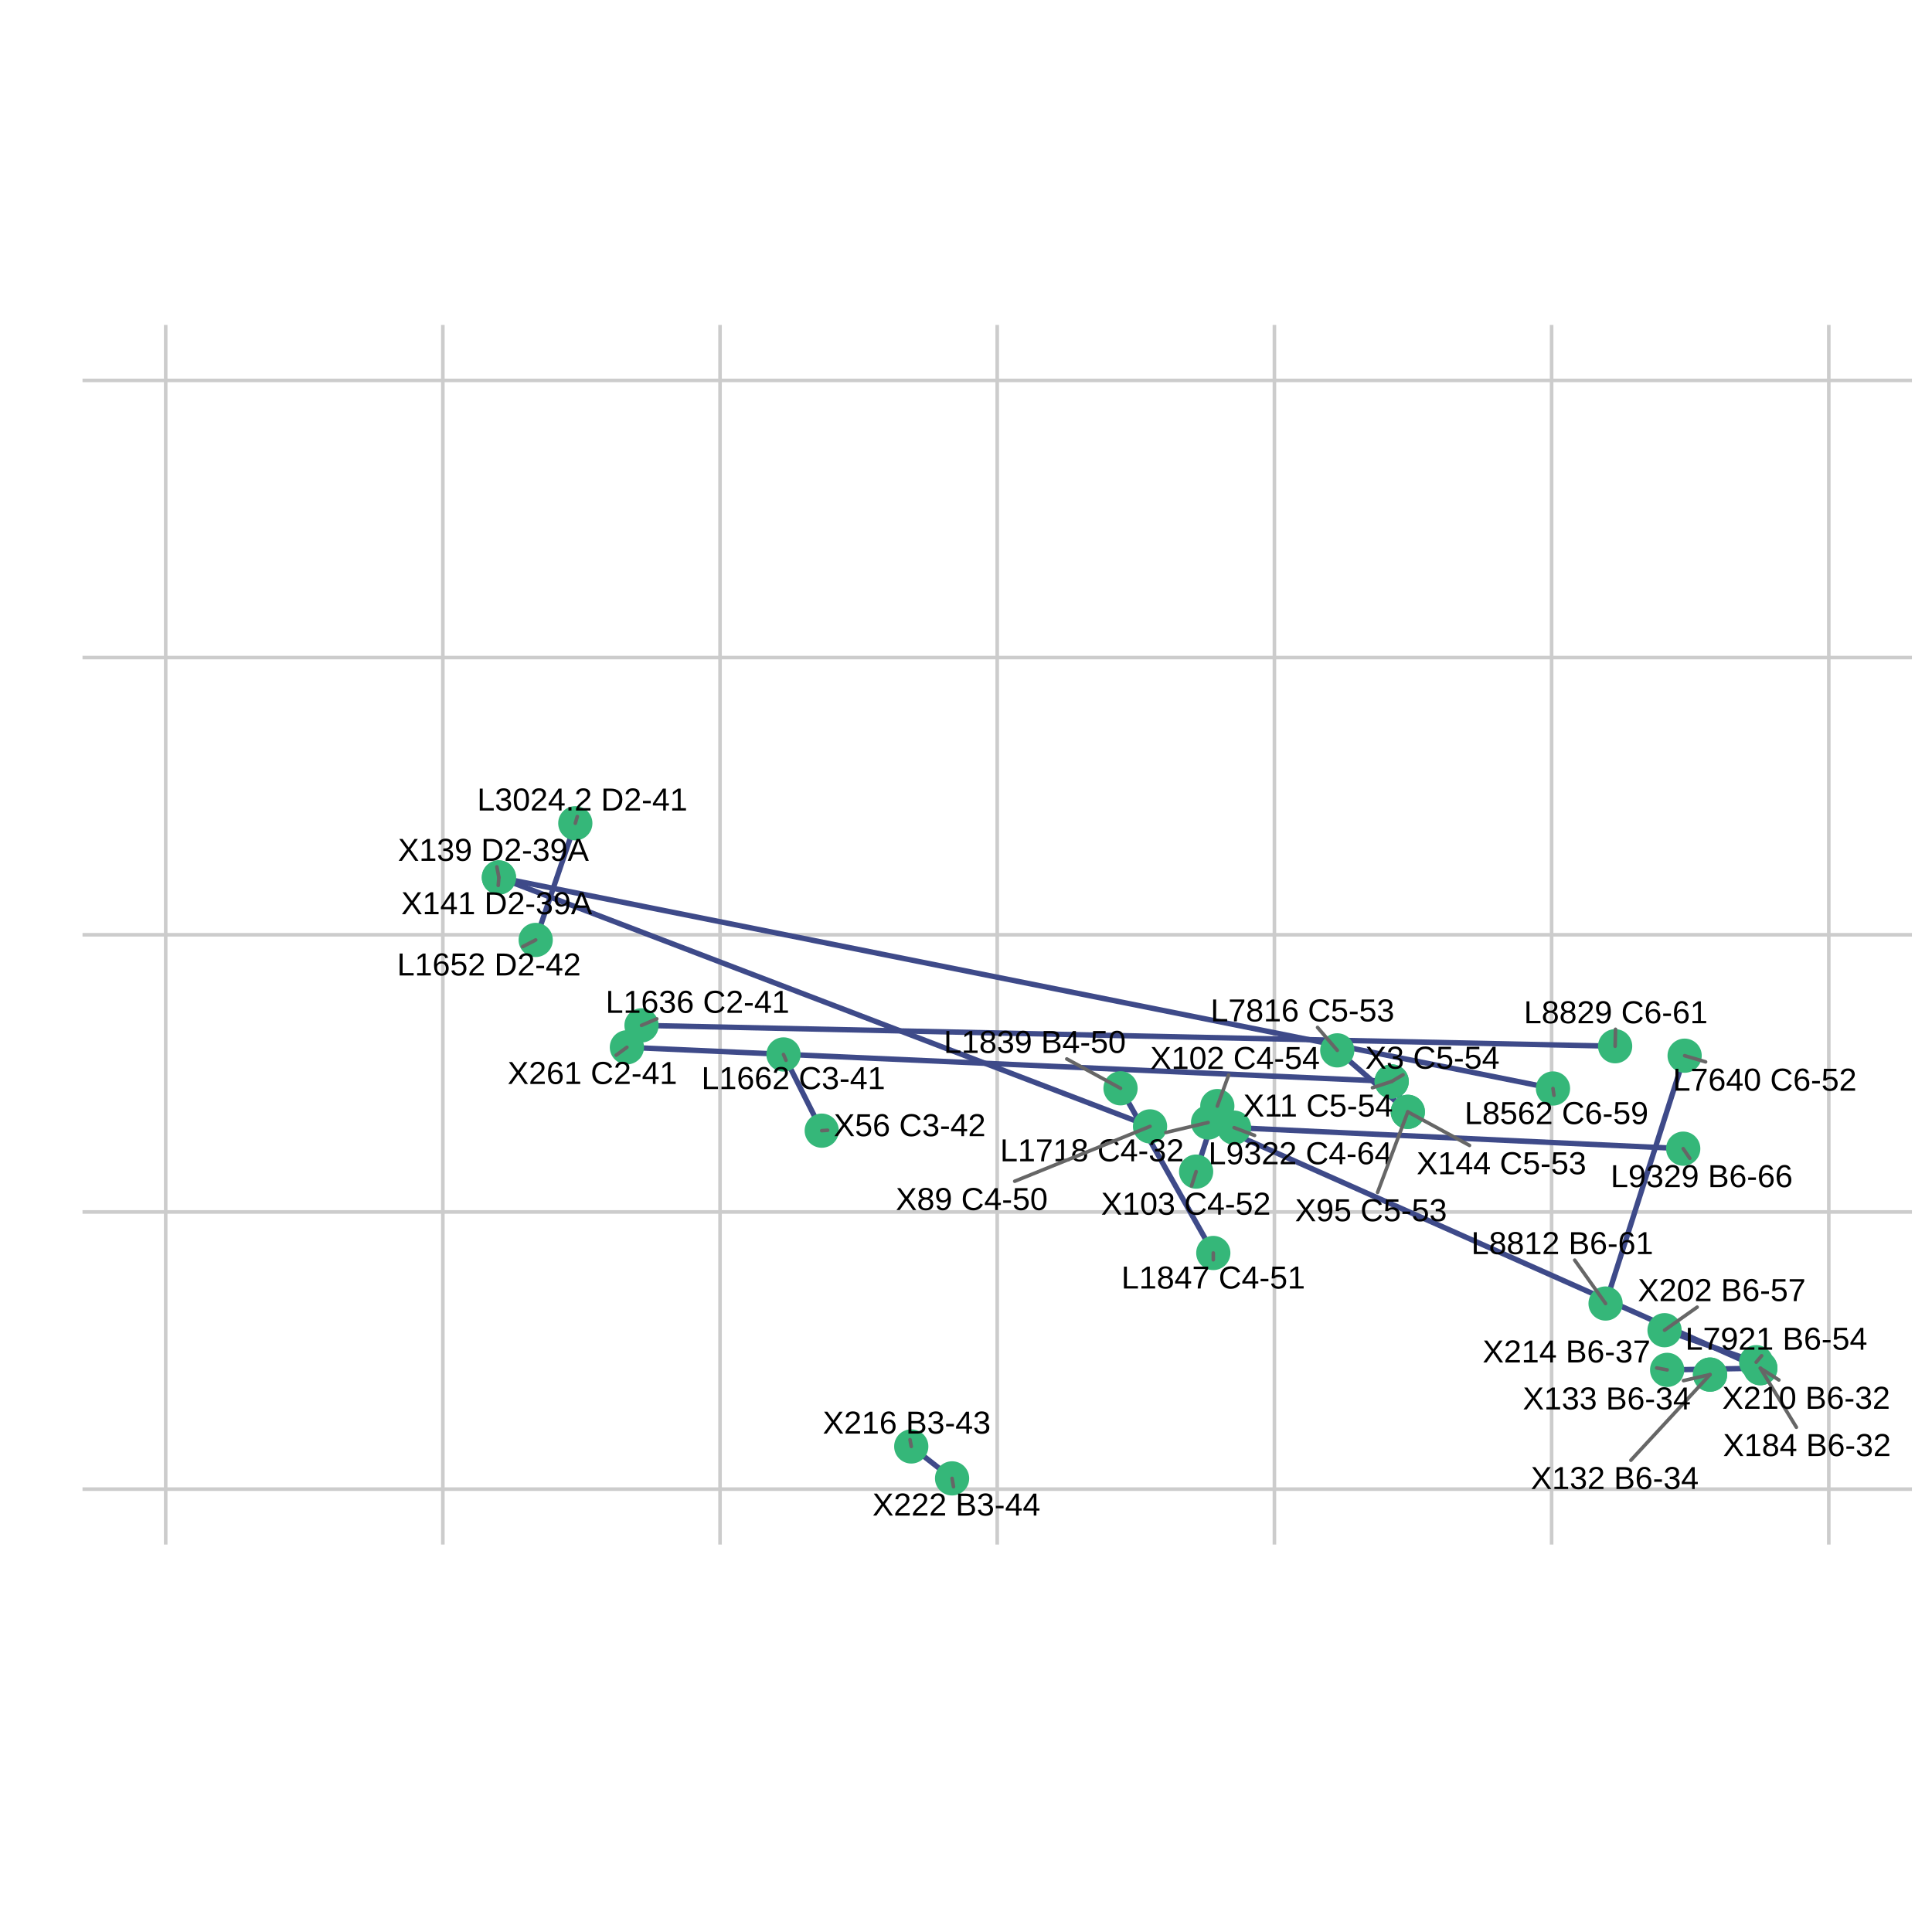
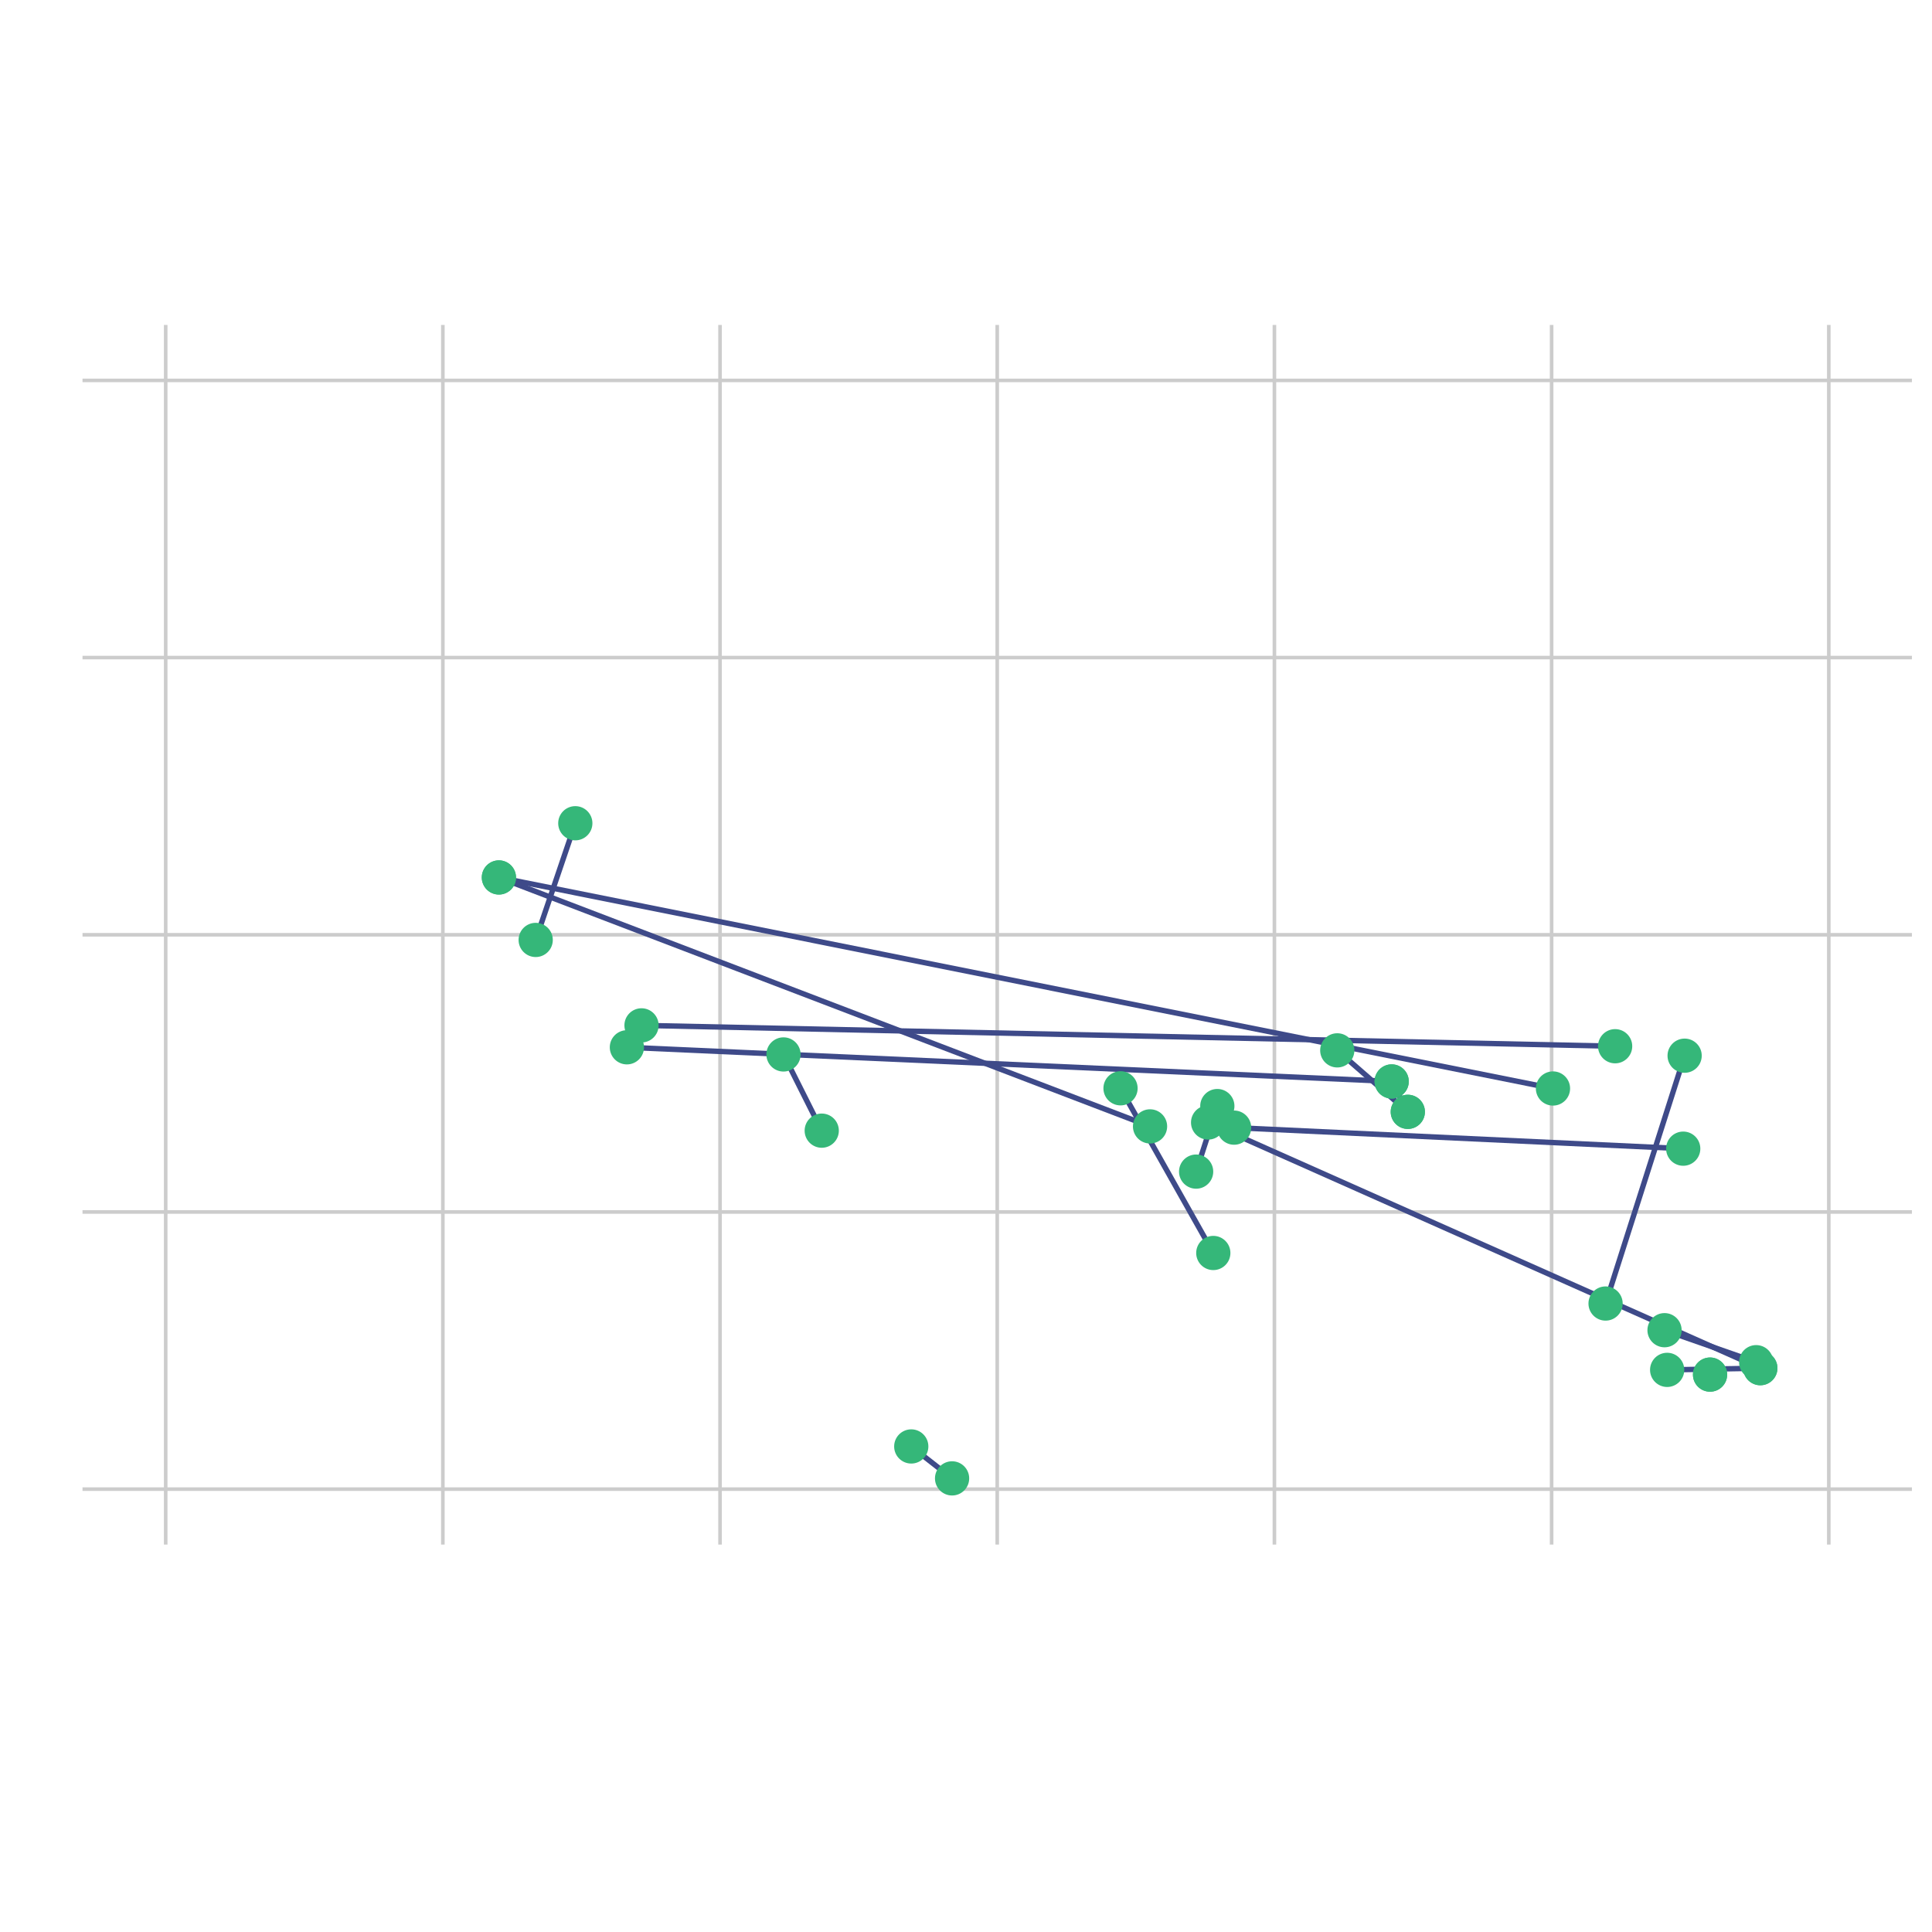
<svg xmlns="http://www.w3.org/2000/svg" viewBox="0 0 576.00 576.00">
  <defs>
    <style type="text/css">
    line, polyline, path, rect, circle {
      fill: none;
      stroke: #000000;
      stroke-linecap: round;
      stroke-linejoin: round;
      stroke-miterlimit: 10.00;
    }
  </style>
  </defs>
  <rect width="100%" height="100%" style="stroke: none; fill: #FFFFFF;" />
  <defs>
    <clipPath id="cp1">
      <rect x="0.00" y="90.90" width="576.00" height="394.19" />
    </clipPath>
  </defs>
  <defs>
    <clipPath id="cp2">
      <rect x="0.00" y="0.00" width="576.00" height="576.00" />
    </clipPath>
  </defs>
  <defs>
    <clipPath id="cp3">
      <rect x="24.60" y="96.88" width="545.42" height="363.61" />
    </clipPath>
  </defs>
  <line x1="545.23" y1="460.49" x2="545.23" y2="96.88" style="stroke-width: 1.07; stroke: #CCCCCC; stroke-linecap: butt;" clip-path="url(#cp3)" />
  <line x1="462.59" y1="460.49" x2="462.59" y2="96.88" style="stroke-width: 1.07; stroke: #CCCCCC; stroke-linecap: butt;" clip-path="url(#cp3)" />
  <line x1="379.95" y1="460.49" x2="379.95" y2="96.88" style="stroke-width: 1.07; stroke: #CCCCCC; stroke-linecap: butt;" clip-path="url(#cp3)" />
  <line x1="297.31" y1="460.49" x2="297.31" y2="96.88" style="stroke-width: 1.07; stroke: #CCCCCC; stroke-linecap: butt;" clip-path="url(#cp3)" />
  <line x1="214.67" y1="460.49" x2="214.67" y2="96.88" style="stroke-width: 1.07; stroke: #CCCCCC; stroke-linecap: butt;" clip-path="url(#cp3)" />
  <line x1="132.03" y1="460.49" x2="132.03" y2="96.88" style="stroke-width: 1.07; stroke: #CCCCCC; stroke-linecap: butt;" clip-path="url(#cp3)" />
  <line x1="49.40" y1="460.49" x2="49.40" y2="96.88" style="stroke-width: 1.07; stroke: #CCCCCC; stroke-linecap: butt;" clip-path="url(#cp3)" />
  <line x1="24.60" y1="113.41" x2="570.02" y2="113.41" style="stroke-width: 1.07; stroke: #CCCCCC; stroke-linecap: butt;" clip-path="url(#cp3)" />
  <line x1="24.60" y1="196.05" x2="570.02" y2="196.05" style="stroke-width: 1.07; stroke: #CCCCCC; stroke-linecap: butt;" clip-path="url(#cp3)" />
  <line x1="24.60" y1="278.69" x2="570.02" y2="278.69" style="stroke-width: 1.07; stroke: #CCCCCC; stroke-linecap: butt;" clip-path="url(#cp3)" />
  <line x1="24.60" y1="361.33" x2="570.02" y2="361.33" style="stroke-width: 1.07; stroke: #CCCCCC; stroke-linecap: butt;" clip-path="url(#cp3)" />
  <line x1="24.60" y1="443.97" x2="570.02" y2="443.97" style="stroke-width: 1.07; stroke: #CCCCCC; stroke-linecap: butt;" clip-path="url(#cp3)" />
  <line x1="501.83" y1="342.46" x2="367.93" y2="336.19" style="stroke-width: 1.60; stroke: #3E4A89; stroke-linecap: butt;" clip-path="url(#cp3)" />
  <line x1="481.53" y1="311.92" x2="191.26" y2="305.70" style="stroke-width: 1.60; stroke: #3E4A89; stroke-linecap: butt;" clip-path="url(#cp3)" />
  <line x1="361.73" y1="373.56" x2="334.07" y2="324.46" style="stroke-width: 1.60; stroke: #3E4A89; stroke-linecap: butt;" clip-path="url(#cp3)" />
  <line x1="478.68" y1="388.63" x2="502.25" y2="314.74" style="stroke-width: 1.60; stroke: #3E4A89; stroke-linecap: butt;" clip-path="url(#cp3)" />
  <line x1="171.52" y1="245.44" x2="159.71" y2="280.23" style="stroke-width: 1.60; stroke: #3E4A89; stroke-linecap: butt;" clip-path="url(#cp3)" />
  <line x1="148.74" y1="261.60" x2="342.87" y2="335.82" style="stroke-width: 1.60; stroke: #3E4A89; stroke-linecap: butt;" clip-path="url(#cp3)" />
  <line x1="496.26" y1="396.58" x2="523.58" y2="406.12" style="stroke-width: 1.60; stroke: #3E4A89; stroke-linecap: butt;" clip-path="url(#cp3)" />
  <line x1="356.61" y1="349.30" x2="362.93" y2="329.76" style="stroke-width: 1.60; stroke: #3E4A89; stroke-linecap: butt;" clip-path="url(#cp3)" />
  <line x1="419.72" y1="331.48" x2="414.91" y2="322.42" style="stroke-width: 1.60; stroke: #3E4A89; stroke-linecap: butt;" clip-path="url(#cp3)" />
  <line x1="419.72" y1="331.48" x2="398.69" y2="313.15" style="stroke-width: 1.60; stroke: #3E4A89; stroke-linecap: butt;" clip-path="url(#cp3)" />
  <line x1="186.90" y1="312.24" x2="414.91" y2="322.42" style="stroke-width: 1.60; stroke: #3E4A89; stroke-linecap: butt;" clip-path="url(#cp3)" />
  <line x1="509.83" y1="409.82" x2="509.83" y2="409.82" style="stroke-width: 1.60; stroke: #3E4A89; stroke-linecap: butt;" clip-path="url(#cp3)" />
  <line x1="524.82" y1="407.90" x2="360.18" y2="334.66" style="stroke-width: 1.60; stroke: #3E4A89; stroke-linecap: butt;" clip-path="url(#cp3)" />
  <line x1="283.85" y1="440.76" x2="271.68" y2="431.24" style="stroke-width: 1.60; stroke: #3E4A89; stroke-linecap: butt;" clip-path="url(#cp3)" />
  <line x1="148.74" y1="261.60" x2="463.00" y2="324.52" style="stroke-width: 1.60; stroke: #3E4A89; stroke-linecap: butt;" clip-path="url(#cp3)" />
  <line x1="497.04" y1="408.41" x2="524.82" y2="407.90" style="stroke-width: 1.60; stroke: #3E4A89; stroke-linecap: butt;" clip-path="url(#cp3)" />
  <line x1="244.99" y1="337.09" x2="233.59" y2="314.37" style="stroke-width: 1.60; stroke: #3E4A89; stroke-linecap: butt;" clip-path="url(#cp3)" />
  <circle cx="367.93" cy="336.19" r="3.56pt" style="stroke-width: 0.71; stroke: #35B779; fill: #35B779;" clip-path="url(#cp3)" />
  <circle cx="523.58" cy="406.12" r="3.56pt" style="stroke-width: 0.71; stroke: #35B779; fill: #35B779;" clip-path="url(#cp3)" />
  <circle cx="398.69" cy="313.15" r="3.56pt" style="stroke-width: 0.71; stroke: #35B779; fill: #35B779;" clip-path="url(#cp3)" />
  <circle cx="360.18" cy="334.66" r="3.56pt" style="stroke-width: 0.71; stroke: #35B779; fill: #35B779;" clip-path="url(#cp3)" />
  <circle cx="191.26" cy="305.70" r="3.56pt" style="stroke-width: 0.71; stroke: #35B779; fill: #35B779;" clip-path="url(#cp3)" />
  <circle cx="463.00" cy="324.52" r="3.56pt" style="stroke-width: 0.71; stroke: #35B779; fill: #35B779;" clip-path="url(#cp3)" />
  <circle cx="334.07" cy="324.46" r="3.56pt" style="stroke-width: 0.71; stroke: #35B779; fill: #35B779;" clip-path="url(#cp3)" />
  <circle cx="502.25" cy="314.74" r="3.56pt" style="stroke-width: 0.71; stroke: #35B779; fill: #35B779;" clip-path="url(#cp3)" />
  <circle cx="233.59" cy="314.37" r="3.56pt" style="stroke-width: 0.71; stroke: #35B779; fill: #35B779;" clip-path="url(#cp3)" />
  <circle cx="159.71" cy="280.23" r="3.56pt" style="stroke-width: 0.71; stroke: #35B779; fill: #35B779;" clip-path="url(#cp3)" />
  <circle cx="501.83" cy="342.46" r="3.56pt" style="stroke-width: 0.71; stroke: #35B779; fill: #35B779;" clip-path="url(#cp3)" />
  <circle cx="481.53" cy="311.92" r="3.56pt" style="stroke-width: 0.71; stroke: #35B779; fill: #35B779;" clip-path="url(#cp3)" />
  <circle cx="361.73" cy="373.56" r="3.56pt" style="stroke-width: 0.71; stroke: #35B779; fill: #35B779;" clip-path="url(#cp3)" />
  <circle cx="478.68" cy="388.63" r="3.56pt" style="stroke-width: 0.71; stroke: #35B779; fill: #35B779;" clip-path="url(#cp3)" />
  <circle cx="171.52" cy="245.44" r="3.56pt" style="stroke-width: 0.71; stroke: #35B779; fill: #35B779;" clip-path="url(#cp3)" />
  <circle cx="342.87" cy="335.82" r="3.56pt" style="stroke-width: 0.71; stroke: #35B779; fill: #35B779;" clip-path="url(#cp3)" />
  <circle cx="362.93" cy="329.76" r="3.56pt" style="stroke-width: 0.71; stroke: #35B779; fill: #35B779;" clip-path="url(#cp3)" />
  <circle cx="414.91" cy="322.42" r="3.56pt" style="stroke-width: 0.71; stroke: #35B779; fill: #35B779;" clip-path="url(#cp3)" />
  <circle cx="414.91" cy="322.42" r="3.56pt" style="stroke-width: 0.71; stroke: #35B779; fill: #35B779;" clip-path="url(#cp3)" />
  <circle cx="509.83" cy="409.82" r="3.56pt" style="stroke-width: 0.71; stroke: #35B779; fill: #35B779;" clip-path="url(#cp3)" />
  <circle cx="271.68" cy="431.24" r="3.56pt" style="stroke-width: 0.71; stroke: #35B779; fill: #35B779;" clip-path="url(#cp3)" />
  <circle cx="524.82" cy="407.90" r="3.56pt" style="stroke-width: 0.71; stroke: #35B779; fill: #35B779;" clip-path="url(#cp3)" />
  <circle cx="148.74" cy="261.60" r="3.56pt" style="stroke-width: 0.71; stroke: #35B779; fill: #35B779;" clip-path="url(#cp3)" />
  <circle cx="496.26" cy="396.58" r="3.56pt" style="stroke-width: 0.71; stroke: #35B779; fill: #35B779;" clip-path="url(#cp3)" />
  <circle cx="356.61" cy="349.30" r="3.56pt" style="stroke-width: 0.71; stroke: #35B779; fill: #35B779;" clip-path="url(#cp3)" />
  <circle cx="419.72" cy="331.48" r="3.56pt" style="stroke-width: 0.71; stroke: #35B779; fill: #35B779;" clip-path="url(#cp3)" />
  <circle cx="419.72" cy="331.48" r="3.56pt" style="stroke-width: 0.71; stroke: #35B779; fill: #35B779;" clip-path="url(#cp3)" />
  <circle cx="186.90" cy="312.24" r="3.56pt" style="stroke-width: 0.71; stroke: #35B779; fill: #35B779;" clip-path="url(#cp3)" />
  <circle cx="509.83" cy="409.82" r="3.56pt" style="stroke-width: 0.71; stroke: #35B779; fill: #35B779;" clip-path="url(#cp3)" />
  <circle cx="524.82" cy="407.90" r="3.56pt" style="stroke-width: 0.71; stroke: #35B779; fill: #35B779;" clip-path="url(#cp3)" />
  <circle cx="283.85" cy="440.76" r="3.56pt" style="stroke-width: 0.71; stroke: #35B779; fill: #35B779;" clip-path="url(#cp3)" />
  <circle cx="148.74" cy="261.60" r="3.56pt" style="stroke-width: 0.71; stroke: #35B779; fill: #35B779;" clip-path="url(#cp3)" />
  <circle cx="497.04" cy="408.41" r="3.56pt" style="stroke-width: 0.71; stroke: #35B779; fill: #35B779;" clip-path="url(#cp3)" />
  <circle cx="244.99" cy="337.09" r="3.56pt" style="stroke-width: 0.71; stroke: #35B779; fill: #35B779;" clip-path="url(#cp3)" />
-   <line x1="374.03" y1="338.51" x2="367.93" y2="336.19" style="stroke-width: 1.07; stroke: #666666;" clip-path="url(#cp3)" />
-   <g clip-path="url(#cp3)">
-     <text x="360.26" y="347.10" style="font-size: 7.11pt; font-family: Arial;">L9322 C4-64</text>
-   </g>
-   <line x1="525.21" y1="404.20" x2="523.58" y2="406.12" style="stroke-width: 1.07; stroke: #666666;" clip-path="url(#cp3)" />
-   <g clip-path="url(#cp3)">
-     <text x="502.43" y="402.40" style="font-size: 7.11pt; font-family: Arial;">L7921 B6-54</text>
-   </g>
-   <line x1="392.81" y1="306.32" x2="398.69" y2="313.15" style="stroke-width: 1.07; stroke: #666666;" clip-path="url(#cp3)" />
-   <g clip-path="url(#cp3)">
-     <text x="360.91" y="304.52" style="font-size: 7.11pt; font-family: Arial;">L7816 C5-53</text>
-   </g>
-   <line x1="347.58" y1="337.64" x2="360.18" y2="334.66" style="stroke-width: 1.07; stroke: #666666;" clip-path="url(#cp3)" />
-   <g clip-path="url(#cp3)">
-     <text x="298.16" y="346.23" style="font-size: 7.11pt; font-family: Arial;">L1718 C4-32</text>
-   </g>
-   <line x1="195.81" y1="303.76" x2="191.26" y2="305.70" style="stroke-width: 1.07; stroke: #666666;" clip-path="url(#cp3)" />
-   <g clip-path="url(#cp3)">
-     <text x="180.56" y="301.96" style="font-size: 7.11pt; font-family: Arial;">L1636 C2-41</text>
-   </g>
-   <line x1="463.29" y1="326.54" x2="463.00" y2="324.52" style="stroke-width: 1.07; stroke: #666666;" clip-path="url(#cp3)" />
-   <g clip-path="url(#cp3)">
-     <text x="436.63" y="335.13" style="font-size: 7.11pt; font-family: Arial;">L8562 C6-59</text>
-   </g>
-   <line x1="318.05" y1="315.71" x2="334.07" y2="324.46" style="stroke-width: 1.07; stroke: #666666;" clip-path="url(#cp3)" />
-   <g clip-path="url(#cp3)">
-     <text x="281.37" y="313.91" style="font-size: 7.11pt; font-family: Arial;">L1839 B4-50</text>
-   </g>
-   <line x1="508.50" y1="316.58" x2="502.25" y2="314.74" style="stroke-width: 1.07; stroke: #666666;" clip-path="url(#cp3)" />
-   <g clip-path="url(#cp3)">
-     <text x="498.73" y="325.17" style="font-size: 7.11pt; font-family: Arial;">L7640 C6-52</text>
-   </g>
-   <line x1="234.33" y1="316.11" x2="233.59" y2="314.37" style="stroke-width: 1.07; stroke: #666666;" clip-path="url(#cp3)" />
-   <g clip-path="url(#cp3)">
-     <text x="209.11" y="324.70" style="font-size: 7.11pt; font-family: Arial;">L1662 C3-41</text>
-   </g>
-   <line x1="155.84" y1="282.23" x2="159.71" y2="280.23" style="stroke-width: 1.07; stroke: #666666;" clip-path="url(#cp3)" />
-   <g clip-path="url(#cp3)">
-     <text x="118.37" y="290.82" style="font-size: 7.11pt; font-family: Arial;">L1652 D2-42</text>
-   </g>
-   <line x1="503.79" y1="345.34" x2="501.83" y2="342.46" style="stroke-width: 1.07; stroke: #666666;" clip-path="url(#cp3)" />
-   <g clip-path="url(#cp3)">
-     <text x="480.18" y="353.93" style="font-size: 7.11pt; font-family: Arial;">L9329 B6-66</text>
-   </g>
-   <line x1="481.64" y1="306.87" x2="481.53" y2="311.92" style="stroke-width: 1.07; stroke: #666666;" clip-path="url(#cp3)" />
-   <g clip-path="url(#cp3)">
-     <text x="454.32" y="305.07" style="font-size: 7.11pt; font-family: Arial;">L8829 C6-61</text>
-   </g>
-   <line x1="361.73" y1="375.58" x2="361.73" y2="373.56" style="stroke-width: 1.07; stroke: #666666;" clip-path="url(#cp3)" />
-   <g clip-path="url(#cp3)">
-     <text x="334.31" y="384.16" style="font-size: 7.11pt; font-family: Arial;">L1847 C4-51</text>
-   </g>
-   <line x1="469.48" y1="375.70" x2="478.68" y2="388.63" style="stroke-width: 1.07; stroke: #666666;" clip-path="url(#cp3)" />
-   <g clip-path="url(#cp3)">
-     <text x="438.62" y="373.90" style="font-size: 7.11pt; font-family: Arial;">L8812 B6-61</text>
-   </g>
-   <line x1="172.11" y1="243.44" x2="171.52" y2="245.44" style="stroke-width: 1.07; stroke: #666666;" clip-path="url(#cp3)" />
-   <g clip-path="url(#cp3)">
-     <text x="142.25" y="241.64" style="font-size: 7.11pt; font-family: Arial;">L3024.2 D2-41</text>
-   </g>
-   <line x1="302.53" y1="352.17" x2="342.87" y2="335.82" style="stroke-width: 1.07; stroke: #666666;" clip-path="url(#cp3)" />
-   <g clip-path="url(#cp3)">
-     <text x="267.05" y="360.76" style="font-size: 7.11pt; font-family: Arial;">X89 C4-50</text>
-   </g>
-   <line x1="366.31" y1="320.50" x2="362.93" y2="329.76" style="stroke-width: 1.07; stroke: #666666;" clip-path="url(#cp3)" />
-   <g clip-path="url(#cp3)">
-     <text x="342.90" y="318.70" style="font-size: 7.11pt; font-family: Arial;">X102 C4-54</text>
-   </g>
-   <line x1="418.29" y1="320.42" x2="414.91" y2="322.42" style="stroke-width: 1.07; stroke: #666666;" clip-path="url(#cp3)" />
-   <g clip-path="url(#cp3)">
-     <text x="407.03" y="318.62" style="font-size: 7.11pt; font-family: Arial;">X3 C5-54</text>
-   </g>
-   <line x1="409.18" y1="324.29" x2="414.91" y2="322.42" style="stroke-width: 1.07; stroke: #666666;" clip-path="url(#cp3)" />
-   <g clip-path="url(#cp3)">
-     <text x="370.64" y="332.88" style="font-size: 7.11pt; font-family: Arial;">X11 C5-54</text>
-   </g>
-   <line x1="486.23" y1="435.35" x2="509.83" y2="409.82" style="stroke-width: 1.07; stroke: #666666;" clip-path="url(#cp3)" />
-   <g clip-path="url(#cp3)">
-     <text x="456.38" y="443.94" style="font-size: 7.11pt; font-family: Arial;">X132 B6-34</text>
-   </g>
-   <line x1="271.31" y1="429.21" x2="271.68" y2="431.24" style="stroke-width: 1.07; stroke: #666666;" clip-path="url(#cp3)" />
-   <g clip-path="url(#cp3)">
-     <text x="245.29" y="427.41" style="font-size: 7.11pt; font-family: Arial;">X216 B3-43</text>
-   </g>
-   <line x1="535.56" y1="425.51" x2="524.82" y2="407.90" style="stroke-width: 1.07; stroke: #666666;" clip-path="url(#cp3)" />
-   <g clip-path="url(#cp3)">
-     <text x="513.68" y="434.10" style="font-size: 7.11pt; font-family: Arial;">X184 B6-32</text>
-   </g>
-   <line x1="148.54" y1="263.97" x2="148.74" y2="261.60" style="stroke-width: 1.07; stroke: #666666;" clip-path="url(#cp3)" />
-   <g clip-path="url(#cp3)">
-     <text x="119.62" y="272.56" style="font-size: 7.11pt; font-family: Arial;">X141 D2-39A</text>
-   </g>
-   <line x1="505.99" y1="389.71" x2="496.26" y2="396.58" style="stroke-width: 1.07; stroke: #666666;" clip-path="url(#cp3)" />
-   <g clip-path="url(#cp3)">
-     <text x="488.29" y="387.91" style="font-size: 7.11pt; font-family: Arial;">X202 B6-57</text>
-   </g>
-   <line x1="355.24" y1="353.56" x2="356.61" y2="349.30" style="stroke-width: 1.07; stroke: #666666;" clip-path="url(#cp3)" />
-   <g clip-path="url(#cp3)">
-     <text x="328.26" y="362.15" style="font-size: 7.11pt; font-family: Arial;">X103 C4-52</text>
-   </g>
-   <line x1="410.70" y1="355.50" x2="419.72" y2="331.48" style="stroke-width: 1.07; stroke: #666666;" clip-path="url(#cp3)" />
-   <g clip-path="url(#cp3)">
-     <text x="386.08" y="364.09" style="font-size: 7.11pt; font-family: Arial;">X95 C5-53</text>
-   </g>
-   <line x1="438.11" y1="341.49" x2="419.72" y2="331.48" style="stroke-width: 1.07; stroke: #666666;" clip-path="url(#cp3)" />
-   <g clip-path="url(#cp3)">
-     <text x="422.34" y="350.08" style="font-size: 7.11pt; font-family: Arial;">X144 C5-53</text>
-   </g>
-   <line x1="183.71" y1="314.58" x2="186.90" y2="312.24" style="stroke-width: 1.07; stroke: #666666;" clip-path="url(#cp3)" />
-   <g clip-path="url(#cp3)">
-     <text x="151.31" y="323.17" style="font-size: 7.11pt; font-family: Arial;">X261 C2-41</text>
-   </g>
-   <line x1="501.91" y1="411.61" x2="509.83" y2="409.82" style="stroke-width: 1.07; stroke: #666666;" clip-path="url(#cp3)" />
-   <g clip-path="url(#cp3)">
-     <text x="454.00" y="420.20" style="font-size: 7.11pt; font-family: Arial;">X133 B6-34</text>
-   </g>
-   <line x1="530.35" y1="411.42" x2="524.82" y2="407.90" style="stroke-width: 1.07; stroke: #666666;" clip-path="url(#cp3)" />
-   <g clip-path="url(#cp3)">
-     <text x="513.45" y="420.01" style="font-size: 7.11pt; font-family: Arial;">X210 B6-32</text>
-   </g>
-   <line x1="284.27" y1="443.25" x2="283.85" y2="440.76" style="stroke-width: 1.07; stroke: #666666;" clip-path="url(#cp3)" />
-   <g clip-path="url(#cp3)">
-     <text x="260.10" y="451.84" style="font-size: 7.11pt; font-family: Arial;">X222 B3-44</text>
-   </g>
-   <line x1="148.13" y1="258.45" x2="148.74" y2="261.60" style="stroke-width: 1.07; stroke: #666666;" clip-path="url(#cp3)" />
-   <g clip-path="url(#cp3)">
-     <text x="118.64" y="256.65" style="font-size: 7.11pt; font-family: Arial;">X139 D2-39A</text>
-   </g>
-   <line x1="493.91" y1="407.83" x2="497.04" y2="408.41" style="stroke-width: 1.07; stroke: #666666;" clip-path="url(#cp3)" />
-   <g clip-path="url(#cp3)">
-     <text x="442.01" y="406.20" style="font-size: 7.11pt; font-family: Arial;">X214 B6-37</text>
-   </g>
-   <line x1="246.75" y1="336.97" x2="244.99" y2="337.09" style="stroke-width: 1.07; stroke: #666666;" clip-path="url(#cp3)" />
-   <g clip-path="url(#cp3)">
-     <text x="248.55" y="338.74" style="font-size: 7.11pt; font-family: Arial;">X56 C3-42</text>
-   </g>
  <defs>
    <clipPath id="cp4">
      <rect x="0.00" y="0.00" width="576.00" height="576.00" />
    </clipPath>
  </defs>
</svg>
